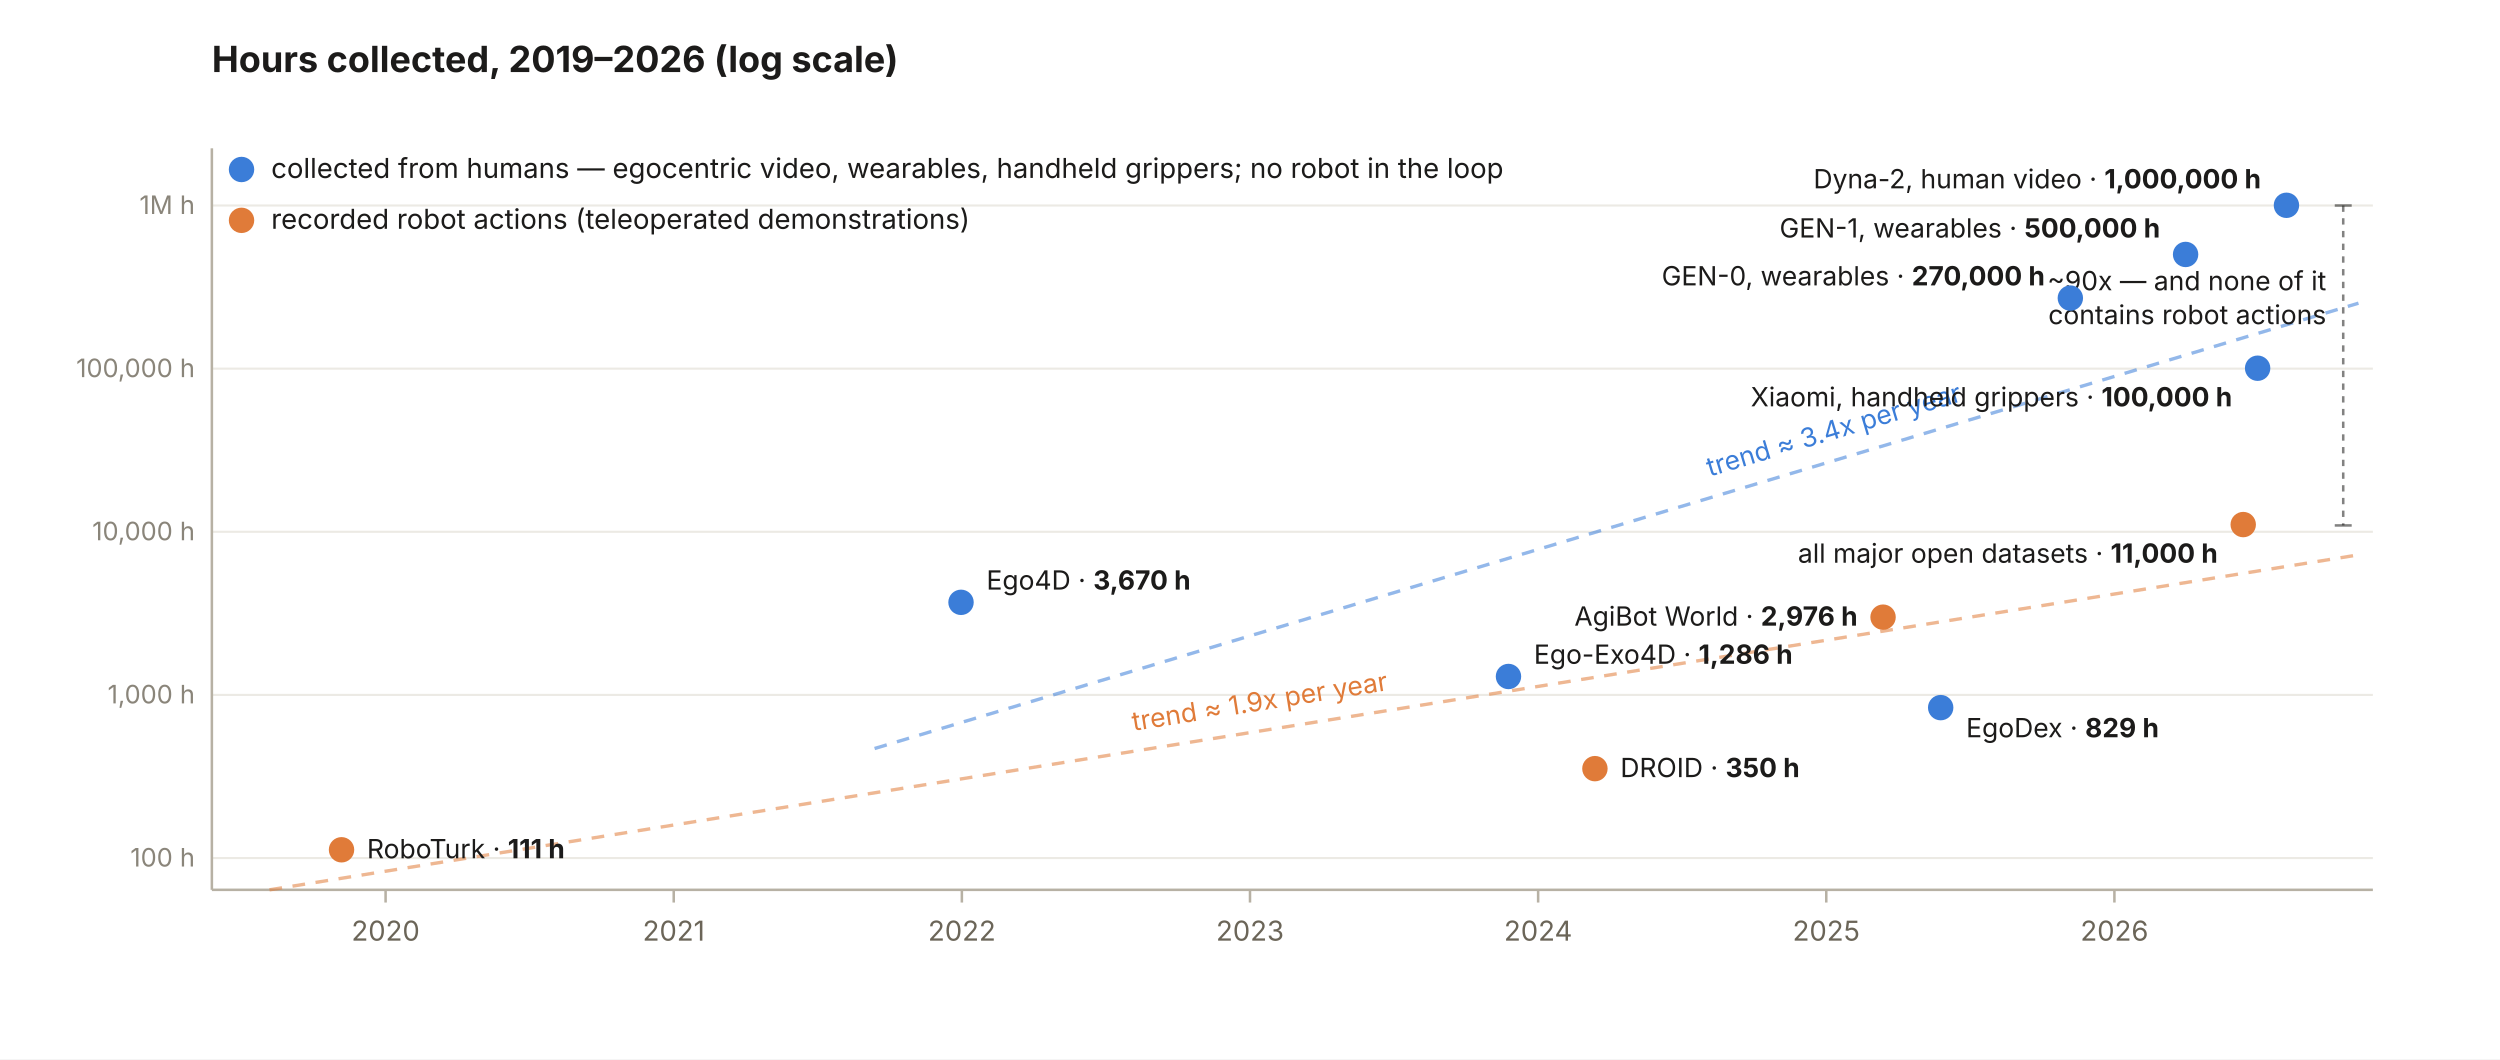
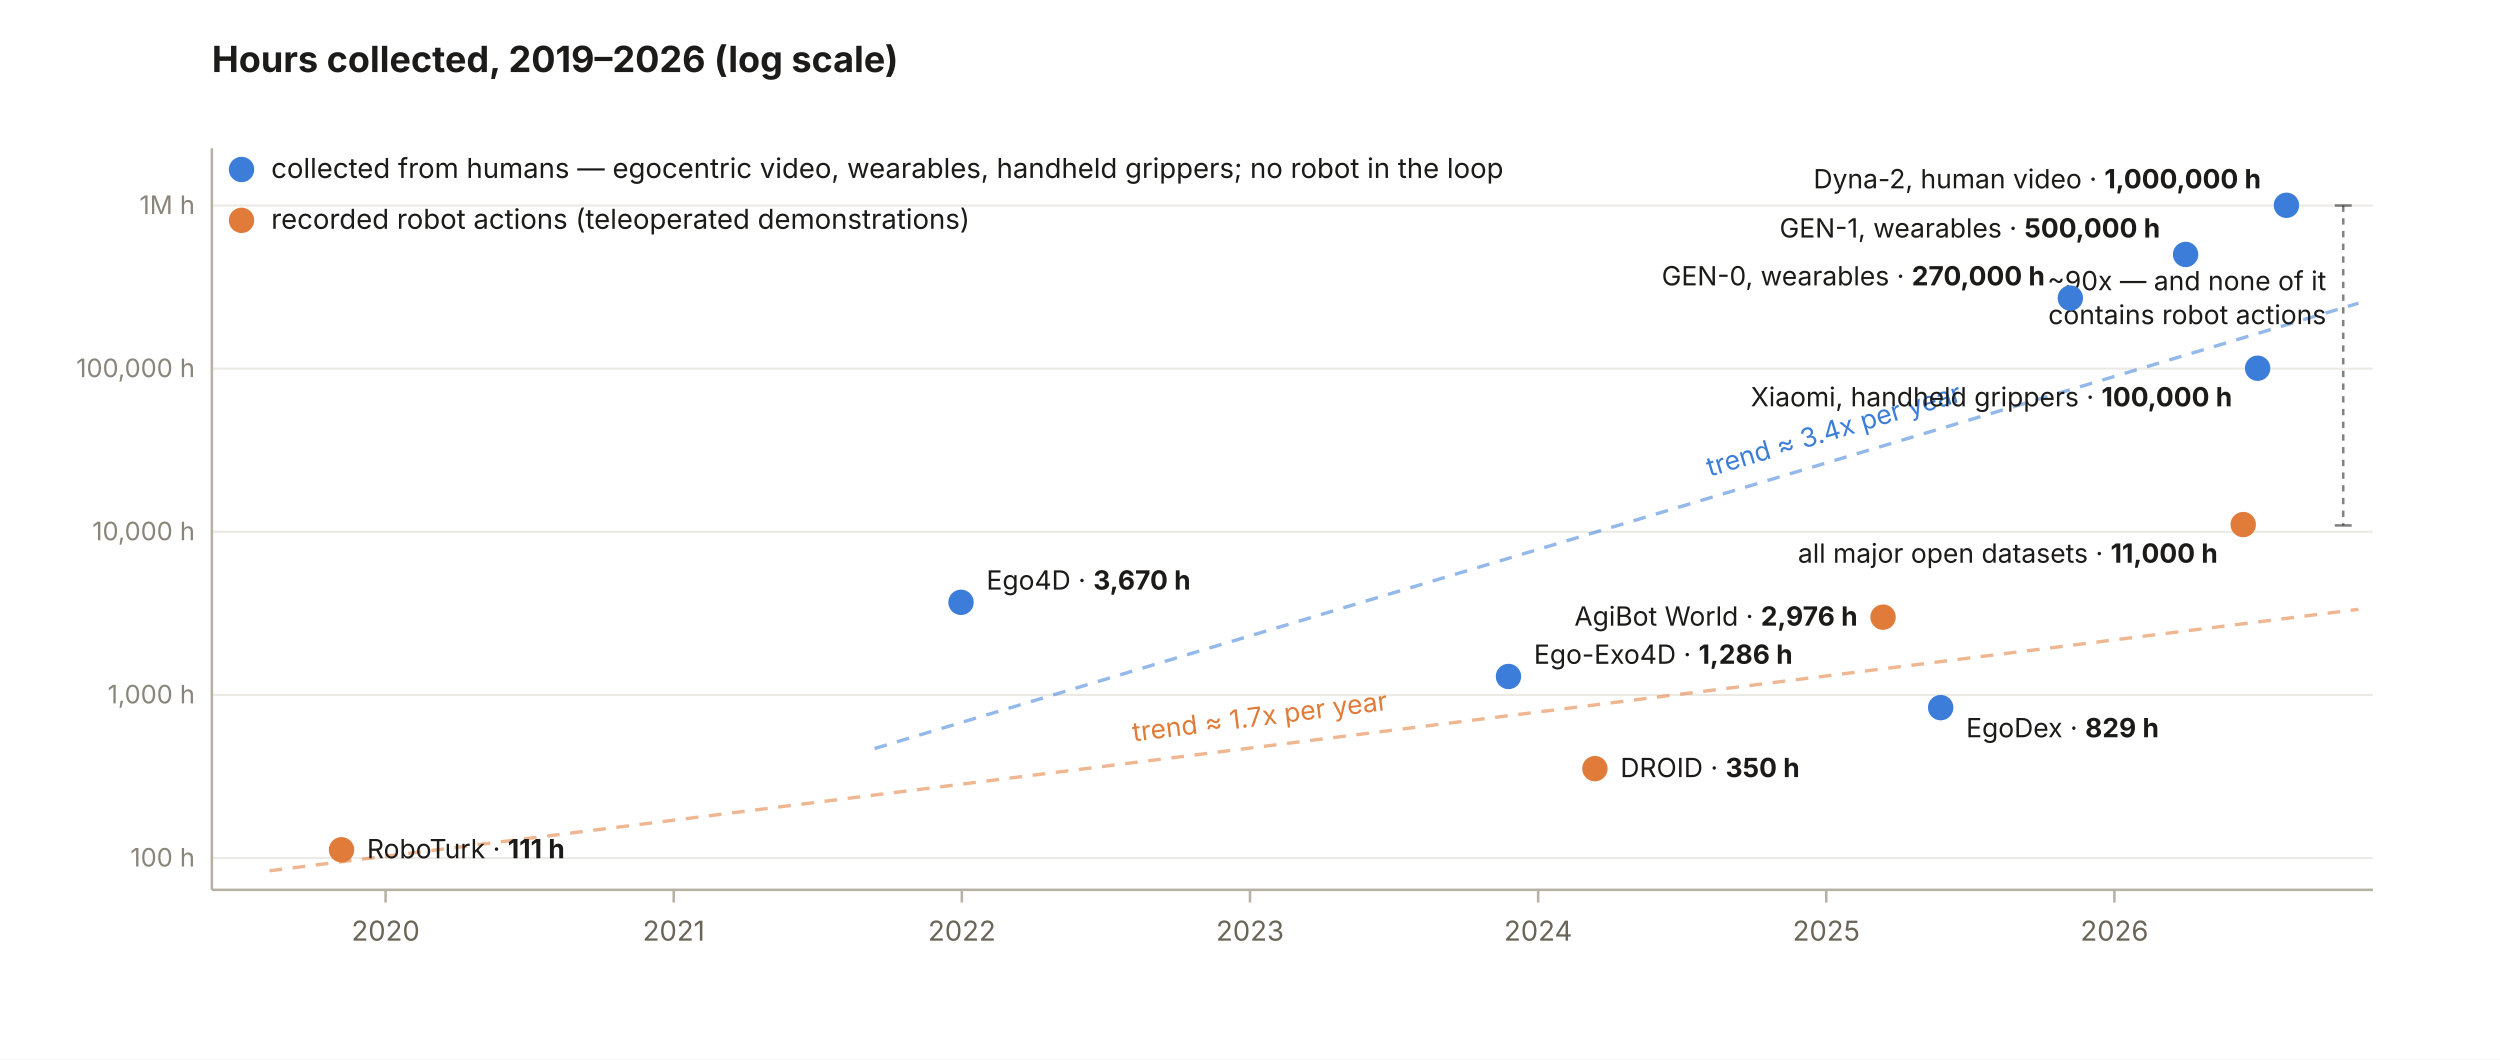
<svg xmlns="http://www.w3.org/2000/svg" width="1180" height="500" viewBox="0 0 1180 500" font-family="system-ui, -apple-system, sans-serif">
  <rect width="1180" height="500" fill="#ffffff" />
  <text x="100" y="34" font-size="17" font-weight="700" fill="#1c1b1a">Hours collected, 2019–2026 (log scale)</text>
  <line x1="100" y1="405" x2="1120" y2="405" stroke="#eceae4" stroke-width="1" />
  <text x="92" y="409" font-size="12" fill="#8a857a" text-anchor="end">100 h</text>
  <line x1="100" y1="328" x2="1120" y2="328" stroke="#eceae4" stroke-width="1" />
  <text x="92" y="332" font-size="12" fill="#8a857a" text-anchor="end">1,000 h</text>
  <line x1="100" y1="251" x2="1120" y2="251" stroke="#eceae4" stroke-width="1" />
  <text x="92" y="255" font-size="12" fill="#8a857a" text-anchor="end">10,000 h</text>
  <line x1="100" y1="174" x2="1120" y2="174" stroke="#eceae4" stroke-width="1" />
  <text x="92" y="178" font-size="12" fill="#8a857a" text-anchor="end">100,000 h</text>
  <line x1="100" y1="97" x2="1120" y2="97" stroke="#eceae4" stroke-width="1" />
  <text x="92" y="101" font-size="12" fill="#8a857a" text-anchor="end">1M h</text>
  <line x1="182" y1="420" x2="182" y2="426" stroke="#b7b1a4" stroke-width="1.2" />
  <text x="182" y="444" font-size="13" fill="#6b6558" text-anchor="middle">2020</text>
  <line x1="318" y1="420" x2="318" y2="426" stroke="#b7b1a4" stroke-width="1.2" />
  <text x="318" y="444" font-size="13" fill="#6b6558" text-anchor="middle">2021</text>
  <line x1="454" y1="420" x2="454" y2="426" stroke="#b7b1a4" stroke-width="1.2" />
  <text x="454" y="444" font-size="13" fill="#6b6558" text-anchor="middle">2022</text>
  <line x1="590" y1="420" x2="590" y2="426" stroke="#b7b1a4" stroke-width="1.2" />
  <text x="590" y="444" font-size="13" fill="#6b6558" text-anchor="middle">2023</text>
  <line x1="726" y1="420" x2="726" y2="426" stroke="#b7b1a4" stroke-width="1.2" />
  <text x="726" y="444" font-size="13" fill="#6b6558" text-anchor="middle">2024</text>
  <line x1="862" y1="420" x2="862" y2="426" stroke="#b7b1a4" stroke-width="1.2" />
  <text x="862" y="444" font-size="13" fill="#6b6558" text-anchor="middle">2025</text>
  <line x1="998" y1="420" x2="998" y2="426" stroke="#b7b1a4" stroke-width="1.2" />
  <text x="998" y="444" font-size="13" fill="#6b6558" text-anchor="middle">2026</text>
  <line x1="100" y1="420" x2="1120" y2="420" stroke="#b7b1a4" stroke-width="1.2" />
  <line x1="100" y1="70" x2="100" y2="420" stroke="#b7b1a4" stroke-width="1.2" />
-   <line x1="127.2" y1="420.0" x2="1113.2" y2="261.9" stroke="#e07b39" stroke-width="1.6" stroke-dasharray="6 5" opacity="0.55" />
-   <text x="535" y="345" font-size="12.5" fill="#e07b39" transform="rotate(-9.1 535 345)">trend ≈ 1.9x per year</text>
+   <line x1="127.2" y1="411.0" x2="1113.2" y2="287.6" stroke="#e07b39" stroke-width="1.6" stroke-dasharray="6 5" opacity="0.55" />
+   <text x="535" y="350" font-size="12.5" fill="#e07b39" transform="rotate(-7.1 535 350)">trend ≈ 1.7x per year</text>
  <line x1="412.8" y1="353.3" x2="1113.2" y2="143.1" stroke="#3b7dd8" stroke-width="1.6" stroke-dasharray="6 5" opacity="0.55" />
  <text x="807" y="225" font-size="12.5" fill="#3b7dd8" transform="rotate(-16.7 807 225)">trend ≈ 3.4x per year</text>
  <line x1="1106" y1="97" x2="1106" y2="248" stroke="#1c1b1a" stroke-width="1.2" opacity="0.55" stroke-dasharray="3 3" />
  <line x1="1102" y1="97" x2="1110" y2="97" stroke="#1c1b1a" stroke-width="1.2" opacity="0.55" />
  <line x1="1102" y1="248" x2="1110" y2="248" stroke="#1c1b1a" stroke-width="1.2" opacity="0.55" />
  <text x="1098" y="137" font-size="12.5" fill="#1c1b1a" text-anchor="end">~90x — and none of it</text>
  <text x="1098" y="153" font-size="12.5" fill="#1c1b1a" text-anchor="end">contains robot actions</text>
  <circle cx="161.2" cy="401.1" r="6" fill="#e07b39" />
  <text x="173.2" y="405.1" font-size="12.5" fill="#1c1b1a" text-anchor="start">RoboTurk · <tspan font-weight="700">111 h</tspan>
  </text>
  <circle cx="752.8" cy="362.8" r="6" fill="#e07b39" />
  <text x="764.8" y="366.8" font-size="12.5" fill="#1c1b1a" text-anchor="start">DROID · <tspan font-weight="700">350 h</tspan>
  </text>
  <circle cx="888.8" cy="291.3" r="6" fill="#e07b39" />
  <text x="876.8" y="295.3" font-size="12.5" fill="#1c1b1a" text-anchor="end">AgiBot World · <tspan font-weight="700">2,976 h</tspan>
  </text>
  <circle cx="1058.8" cy="247.6" r="6" fill="#e07b39" />
  <text x="1046.8" y="265.6" font-size="12.5" fill="#1c1b1a" text-anchor="end">all major open datasets · <tspan font-weight="700">11,000 h</tspan>
  </text>
  <circle cx="453.6" cy="284.3" r="6" fill="#3b7dd8" />
  <text x="465.6" y="278.3" font-size="12.5" fill="#1c1b1a" text-anchor="start">Ego4D · <tspan font-weight="700">3,670 h</tspan>
  </text>
  <circle cx="712.0" cy="319.3" r="6" fill="#3b7dd8" />
  <text x="724.0" y="313.3" font-size="12.5" fill="#1c1b1a" text-anchor="start">Ego-Exo4D · <tspan font-weight="700">1,286 h</tspan>
  </text>
  <circle cx="916.0" cy="334.0" r="6" fill="#3b7dd8" />
  <text x="928.0" y="348.0" font-size="12.5" fill="#1c1b1a" text-anchor="start">EgoDex · <tspan font-weight="700">829 h</tspan>
  </text>
  <circle cx="977.2" cy="140.7" r="6" fill="#3b7dd8" />
  <text x="965.2" y="134.7" font-size="12.5" fill="#1c1b1a" text-anchor="end">GEN-0, wearables · <tspan font-weight="700">270,000 h</tspan>
  </text>
  <circle cx="1031.6" cy="120.1" r="6" fill="#3b7dd8" />
  <text x="1019.6" y="112.1" font-size="12.5" fill="#1c1b1a" text-anchor="end">GEN-1, wearables · <tspan font-weight="700">500,000 h</tspan>
  </text>
  <circle cx="1065.6" cy="173.8" r="6" fill="#3b7dd8" />
  <text x="1053.6" y="191.8" font-size="12.5" fill="#1c1b1a" text-anchor="end">Xiaomi, handheld grippers · <tspan font-weight="700">100,000 h</tspan>
  </text>
  <circle cx="1079.2" cy="96.9" r="6" fill="#3b7dd8" />
  <text x="1067.2" y="88.9" font-size="12.5" fill="#1c1b1a" text-anchor="end">Dyna-2, human video · <tspan font-weight="700">1,000,000 h</tspan>
  </text>
  <circle cx="114" cy="80" r="6" fill="#3b7dd8" />
  <text x="128" y="84" font-size="13" fill="#1c1b1a">collected from humans — egocentric video, wearables, handheld grippers; no robot in the loop</text>
  <circle cx="114" cy="104" r="6" fill="#e07b39" />
  <text x="128" y="108" font-size="13" fill="#1c1b1a">recorded robot actions (teleoperated demonstrations)</text>
</svg>
